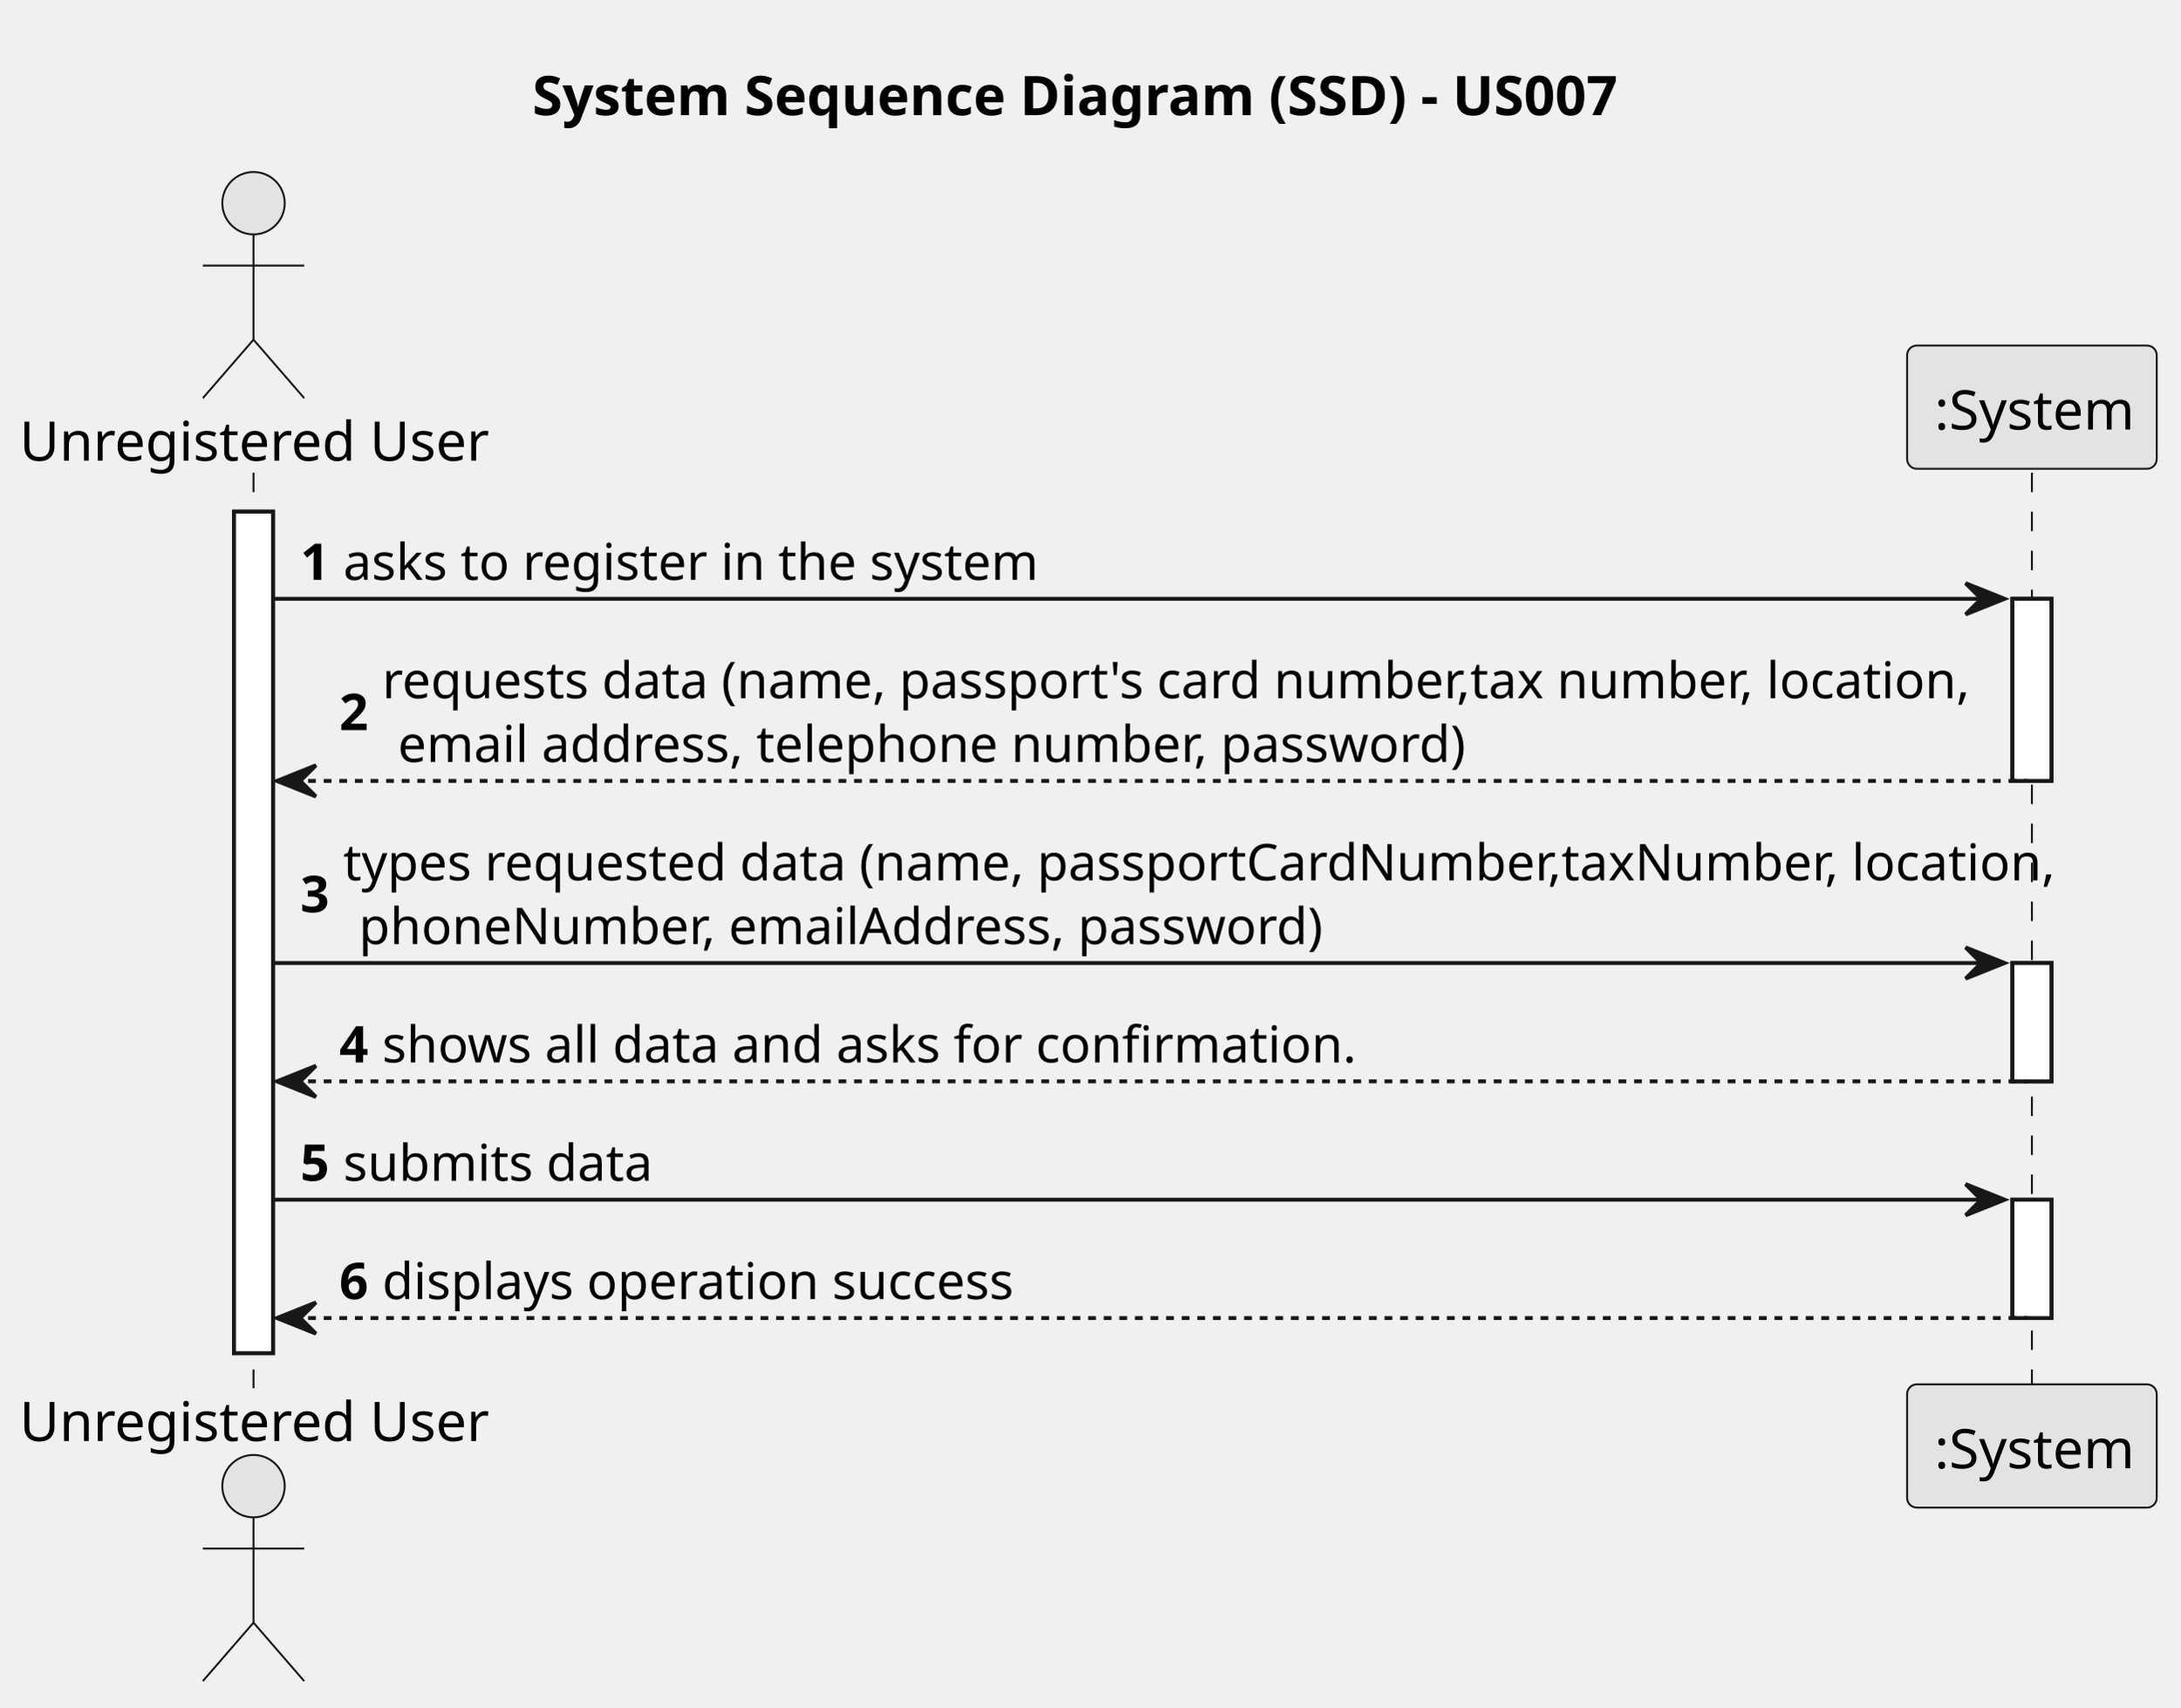
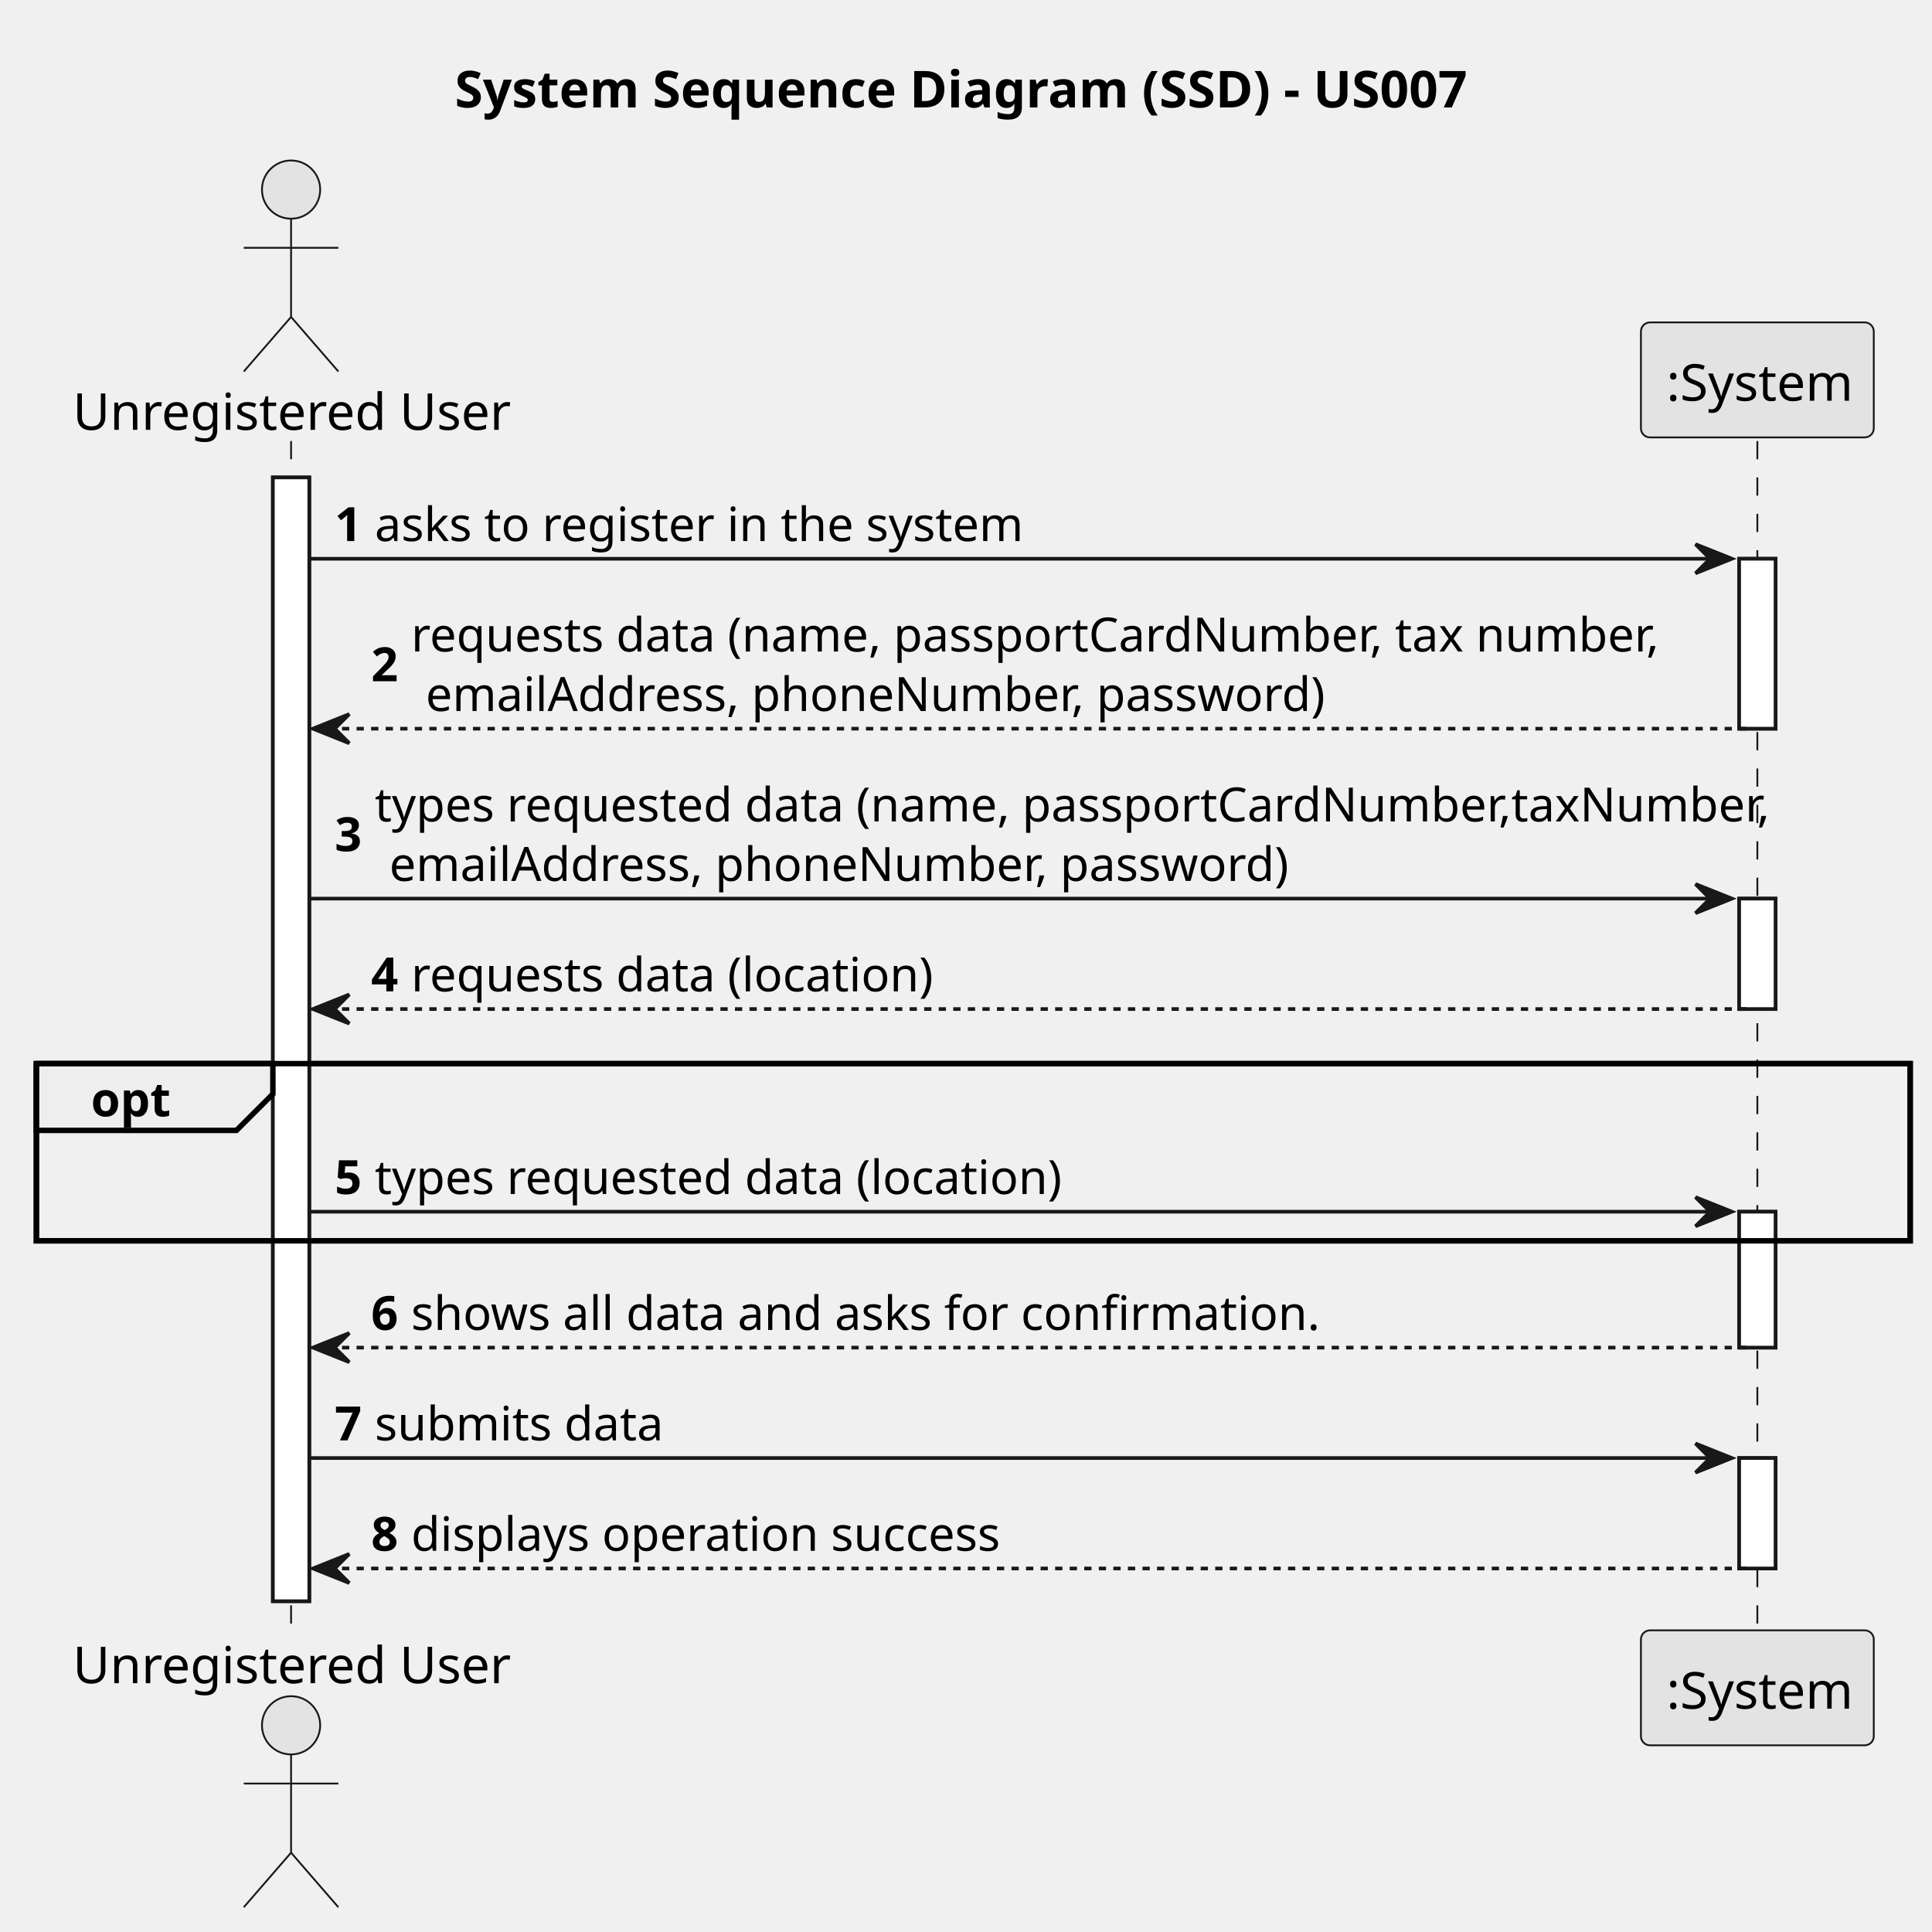
- <svg xmlns="http://www.w3.org/2000/svg" contentStyleType="text/css" height="438px" preserveAspectRatio="none" style="width:559px;height:438px;background:#FFFFFF;" version="1.1" viewBox="0 0 559 438" width="559px" zoomAndPan="magnify">
+ <svg xmlns="http://www.w3.org/2000/svg" contentStyleType="text/css" height="531px" preserveAspectRatio="none" style="width:531px;height:531px;background:#FFFFFF;" version="1.1" viewBox="0 0 531 531" width="531px" zoomAndPan="magnify">
  <defs />
  <g>
-     <text fill="#000000" font-family="sans-serif" font-size="14" font-weight="bold" lengthAdjust="spacing" textLength="284" x="136.5" y="29.533">System Sequence Diagram (SSD) - US007</text>
-     <rect fill="#FFFFFF" height="215.812" style="stroke:#181818;stroke-width:1.0;" width="10" x="60" y="131.219" />
-     <rect fill="#FFFFFF" height="46.703" style="stroke:#181818;stroke-width:1.0;" width="10" x="516" y="153.57" />
-     <rect fill="#FFFFFF" height="30.352" style="stroke:#181818;stroke-width:1.0;" width="10" x="516" y="246.977" />
-     <rect fill="#FFFFFF" height="30.352" style="stroke:#181818;stroke-width:1.0;" width="10" x="516" y="307.68" />
-     <line style="stroke:#181818;stroke-width:0.5;stroke-dasharray:5.0,5.0;" x1="65" x2="65" y1="121.219" y2="356.031" />
-     <line style="stroke:#181818;stroke-width:0.5;stroke-dasharray:5.0,5.0;" x1="521" x2="521" y1="121.219" y2="356.031" />
-     <text fill="#000000" font-family="sans-serif" font-size="14" lengthAdjust="spacing" textLength="114" x="5" y="118.143">Unregistered User</text>
-     <ellipse cx="65" cy="52.109" fill="#E3E3E3" rx="8" ry="8" style="stroke:#181818;stroke-width:0.5;" />
-     <path d="M65,60.109 L65,87.109 M52,68.109 L78,68.109 M65,87.109 L52,102.109 M65,87.109 L78,102.109 " fill="none" style="stroke:#181818;stroke-width:0.5;" />
-     <text fill="#000000" font-family="sans-serif" font-size="14" lengthAdjust="spacing" textLength="114" x="5" y="369.565">Unregistered User</text>
-     <ellipse cx="65" cy="381.141" fill="#E3E3E3" rx="8" ry="8" style="stroke:#181818;stroke-width:0.5;" />
-     <path d="M65,389.141 L65,416.141 M52,397.141 L78,397.141 M65,416.141 L52,431.141 M65,416.141 L78,431.141 " fill="none" style="stroke:#181818;stroke-width:0.5;" />
-     <rect fill="#E3E3E3" height="31.609" rx="2.5" ry="2.5" style="stroke:#181818;stroke-width:0.5;" width="64" x="489" y="88.609" />
-     <text fill="#000000" font-family="sans-serif" font-size="14" lengthAdjust="spacing" textLength="50" x="496" y="110.143">:System</text>
-     <rect fill="#E3E3E3" height="31.609" rx="2.5" ry="2.5" style="stroke:#181818;stroke-width:0.5;" width="64" x="489" y="355.031" />
-     <text fill="#000000" font-family="sans-serif" font-size="14" lengthAdjust="spacing" textLength="50" x="496" y="376.565">:System</text>
-     <rect fill="#FFFFFF" height="215.812" style="stroke:#181818;stroke-width:1.0;" width="10" x="60" y="131.219" />
-     <rect fill="#FFFFFF" height="46.703" style="stroke:#181818;stroke-width:1.0;" width="10" x="516" y="153.57" />
-     <rect fill="#FFFFFF" height="30.352" style="stroke:#181818;stroke-width:1.0;" width="10" x="516" y="246.977" />
-     <rect fill="#FFFFFF" height="30.352" style="stroke:#181818;stroke-width:1.0;" width="10" x="516" y="307.68" />
-     <polygon fill="#181818" points="504,149.57,514,153.57,504,157.57,508,153.57" style="stroke:#181818;stroke-width:1.0;" />
-     <line style="stroke:#181818;stroke-width:1.0;" x1="70" x2="510" y1="153.57" y2="153.57" />
-     <text fill="#000000" font-family="sans-serif" font-size="13" font-weight="bold" lengthAdjust="spacing" textLength="7" x="77" y="148.714">1</text>
-     <text fill="#000000" font-family="sans-serif" font-size="13" lengthAdjust="spacing" textLength="173" x="88" y="148.714">asks to register in the system</text>
-     <polygon fill="#181818" points="81,196.273,71,200.273,81,204.273,77,200.273" style="stroke:#181818;stroke-width:1.0;" />
-     <line style="stroke:#181818;stroke-width:1.0;stroke-dasharray:2.0,2.0;" x1="75" x2="520" y1="200.273" y2="200.273" />
-     <text fill="#000000" font-family="sans-serif" font-size="13" font-weight="bold" lengthAdjust="spacing" textLength="7" x="87" y="187.241">2</text>
-     <text fill="#000000" font-family="sans-serif" font-size="13" lengthAdjust="spacing" textLength="388" x="98" y="179.065">requests data (name, passport's card number,tax number, location,</text>
-     <text fill="#000000" font-family="sans-serif" font-size="13" lengthAdjust="spacing" textLength="259" x="102" y="195.417">email address, telephone number, password)</text>
-     <polygon fill="#181818" points="504,242.977,514,246.977,504,250.977,508,246.977" style="stroke:#181818;stroke-width:1.0;" />
-     <line style="stroke:#181818;stroke-width:1.0;" x1="70" x2="510" y1="246.977" y2="246.977" />
-     <text fill="#000000" font-family="sans-serif" font-size="13" font-weight="bold" lengthAdjust="spacing" textLength="7" x="77" y="233.944">3</text>
-     <text fill="#000000" font-family="sans-serif" font-size="13" lengthAdjust="spacing" textLength="416" x="88" y="225.769">types requested data (name, passportCardNumber,taxNumber, location,</text>
-     <text fill="#000000" font-family="sans-serif" font-size="13" lengthAdjust="spacing" textLength="234" x="92" y="242.12">phoneNumber, emailAddress, password)</text>
-     <polygon fill="#181818" points="81,273.328,71,277.328,81,281.328,77,277.328" style="stroke:#181818;stroke-width:1.0;" />
-     <line style="stroke:#181818;stroke-width:1.0;stroke-dasharray:2.0,2.0;" x1="75" x2="520" y1="277.328" y2="277.328" />
-     <text fill="#000000" font-family="sans-serif" font-size="13" font-weight="bold" lengthAdjust="spacing" textLength="7" x="87" y="272.472">4</text>
-     <text fill="#000000" font-family="sans-serif" font-size="13" lengthAdjust="spacing" textLength="236" x="98" y="272.472">shows all data and asks for confirmation.</text>
-     <polygon fill="#181818" points="504,303.68,514,307.68,504,311.68,508,307.68" style="stroke:#181818;stroke-width:1.0;" />
-     <line style="stroke:#181818;stroke-width:1.0;" x1="70" x2="510" y1="307.68" y2="307.68" />
-     <text fill="#000000" font-family="sans-serif" font-size="13" font-weight="bold" lengthAdjust="spacing" textLength="7" x="77" y="302.823">5</text>
-     <text fill="#000000" font-family="sans-serif" font-size="13" lengthAdjust="spacing" textLength="75" x="88" y="302.823">submits data</text>
-     <polygon fill="#181818" points="81,334.031,71,338.031,81,342.031,77,338.031" style="stroke:#181818;stroke-width:1.0;" />
-     <line style="stroke:#181818;stroke-width:1.0;stroke-dasharray:2.0,2.0;" x1="75" x2="520" y1="338.031" y2="338.031" />
-     <text fill="#000000" font-family="sans-serif" font-size="13" font-weight="bold" lengthAdjust="spacing" textLength="7" x="87" y="333.175">6</text>
-     <text fill="#000000" font-family="sans-serif" font-size="13" lengthAdjust="spacing" textLength="158" x="98" y="333.175">displays operation success</text>
+     <text fill="#000000" font-family="sans-serif" font-size="14" font-weight="bold" lengthAdjust="spacing" textLength="284" x="125" y="29.533">System Sequence Diagram (SSD) - US007</text>
+     <rect fill="#FFFFFF" height="308.867" style="stroke:#181818;stroke-width:1.0;" width="10" x="75" y="131.219" />
+     <rect fill="#FFFFFF" height="46.703" style="stroke:#181818;stroke-width:1.0;" width="10" x="478" y="153.57" />
+     <rect fill="#FFFFFF" height="30.352" style="stroke:#181818;stroke-width:1.0;" width="10" x="478" y="246.977" />
+     <rect fill="#FFFFFF" height="37.352" style="stroke:#181818;stroke-width:1.0;" width="10" x="478" y="333.031" />
+     <rect fill="#FFFFFF" height="30.352" style="stroke:#181818;stroke-width:1.0;" width="10" x="478" y="400.734" />
+     <rect fill="none" height="48.703" style="stroke:#000000;stroke-width:1.5;" width="515" x="10" y="292.328" />
+     <line style="stroke:#181818;stroke-width:0.5;stroke-dasharray:5.0,5.0;" x1="80" x2="80" y1="121.219" y2="449.086" />
+     <line style="stroke:#181818;stroke-width:0.5;stroke-dasharray:5.0,5.0;" x1="483" x2="483" y1="121.219" y2="449.086" />
+     <text fill="#000000" font-family="sans-serif" font-size="14" lengthAdjust="spacing" textLength="114" x="20" y="118.143">Unregistered User</text>
+     <ellipse cx="80" cy="52.109" fill="#E3E3E3" rx="8" ry="8" style="stroke:#181818;stroke-width:0.5;" />
+     <path d="M80,60.109 L80,87.109 M67,68.109 L93,68.109 M80,87.109 L67,102.109 M80,87.109 L93,102.109 " fill="none" style="stroke:#181818;stroke-width:0.5;" />
+     <text fill="#000000" font-family="sans-serif" font-size="14" lengthAdjust="spacing" textLength="114" x="20" y="462.619">Unregistered User</text>
+     <ellipse cx="80" cy="474.195" fill="#E3E3E3" rx="8" ry="8" style="stroke:#181818;stroke-width:0.5;" />
+     <path d="M80,482.195 L80,509.195 M67,490.195 L93,490.195 M80,509.195 L67,524.195 M80,509.195 L93,524.195 " fill="none" style="stroke:#181818;stroke-width:0.5;" />
+     <rect fill="#E3E3E3" height="31.609" rx="2.5" ry="2.5" style="stroke:#181818;stroke-width:0.5;" width="64" x="451" y="88.609" />
+     <text fill="#000000" font-family="sans-serif" font-size="14" lengthAdjust="spacing" textLength="50" x="458" y="110.143">:System</text>
+     <rect fill="#E3E3E3" height="31.609" rx="2.5" ry="2.5" style="stroke:#181818;stroke-width:0.5;" width="64" x="451" y="448.086" />
+     <text fill="#000000" font-family="sans-serif" font-size="14" lengthAdjust="spacing" textLength="50" x="458" y="469.619">:System</text>
+     <rect fill="#FFFFFF" height="308.867" style="stroke:#181818;stroke-width:1.0;" width="10" x="75" y="131.219" />
+     <rect fill="#FFFFFF" height="46.703" style="stroke:#181818;stroke-width:1.0;" width="10" x="478" y="153.57" />
+     <rect fill="#FFFFFF" height="30.352" style="stroke:#181818;stroke-width:1.0;" width="10" x="478" y="246.977" />
+     <rect fill="#FFFFFF" height="37.352" style="stroke:#181818;stroke-width:1.0;" width="10" x="478" y="333.031" />
+     <rect fill="#FFFFFF" height="30.352" style="stroke:#181818;stroke-width:1.0;" width="10" x="478" y="400.734" />
+     <polygon fill="#181818" points="466,149.57,476,153.57,466,157.57,470,153.57" style="stroke:#181818;stroke-width:1.0;" />
+     <line style="stroke:#181818;stroke-width:1.0;" x1="85" x2="472" y1="153.57" y2="153.57" />
+     <text fill="#000000" font-family="sans-serif" font-size="13" font-weight="bold" lengthAdjust="spacing" textLength="7" x="92" y="148.714">1</text>
+     <text fill="#000000" font-family="sans-serif" font-size="13" lengthAdjust="spacing" textLength="173" x="103" y="148.714">asks to register in the system</text>
+     <polygon fill="#181818" points="96,196.273,86,200.273,96,204.273,92,200.273" style="stroke:#181818;stroke-width:1.0;" />
+     <line style="stroke:#181818;stroke-width:1.0;stroke-dasharray:2.0,2.0;" x1="90" x2="482" y1="200.273" y2="200.273" />
+     <text fill="#000000" font-family="sans-serif" font-size="13" font-weight="bold" lengthAdjust="spacing" textLength="7" x="102" y="187.241">2</text>
+     <text fill="#000000" font-family="sans-serif" font-size="13" lengthAdjust="spacing" textLength="326" x="113" y="179.065">requests data (name, passportCardNumber, tax number,</text>
+     <text fill="#000000" font-family="sans-serif" font-size="13" lengthAdjust="spacing" textLength="234" x="117" y="195.417">emailAddress, phoneNumber, password)</text>
+     <polygon fill="#181818" points="466,242.977,476,246.977,466,250.977,470,246.977" style="stroke:#181818;stroke-width:1.0;" />
+     <line style="stroke:#181818;stroke-width:1.0;" x1="85" x2="472" y1="246.977" y2="246.977" />
+     <text fill="#000000" font-family="sans-serif" font-size="13" font-weight="bold" lengthAdjust="spacing" textLength="7" x="92" y="233.944">3</text>
+     <text fill="#000000" font-family="sans-serif" font-size="13" lengthAdjust="spacing" textLength="363" x="103" y="225.769">types requested data (name, passportCardNumber,taxNumber,</text>
+     <text fill="#000000" font-family="sans-serif" font-size="13" lengthAdjust="spacing" textLength="234" x="107" y="242.12">emailAddress, phoneNumber, password)</text>
+     <polygon fill="#181818" points="96,273.328,86,277.328,96,281.328,92,277.328" style="stroke:#181818;stroke-width:1.0;" />
+     <line style="stroke:#181818;stroke-width:1.0;stroke-dasharray:2.0,2.0;" x1="90" x2="482" y1="277.328" y2="277.328" />
+     <text fill="#000000" font-family="sans-serif" font-size="13" font-weight="bold" lengthAdjust="spacing" textLength="7" x="102" y="272.472">4</text>
+     <text fill="#000000" font-family="sans-serif" font-size="13" lengthAdjust="spacing" textLength="136" x="113" y="272.472">requests data (location)</text>
+     <path d="M10,292.328 L75,292.328 L75,300.68 L65,310.68 L10,310.68 L10,292.328 " fill="#EEEEEE" style="stroke:#000000;stroke-width:1.5;" />
+     <rect fill="none" height="48.703" style="stroke:#000000;stroke-width:1.5;" width="515" x="10" y="292.328" />
+     <text fill="#000000" font-family="sans-serif" font-size="13" font-weight="bold" lengthAdjust="spacing" textLength="20" x="25" y="306.823">opt</text>
+     <polygon fill="#181818" points="466,329.031,476,333.031,466,337.031,470,333.031" style="stroke:#181818;stroke-width:1.0;" />
+     <line style="stroke:#181818;stroke-width:1.0;" x1="85" x2="472" y1="333.031" y2="333.031" />
+     <text fill="#000000" font-family="sans-serif" font-size="13" font-weight="bold" lengthAdjust="spacing" textLength="7" x="92" y="328.175">5</text>
+     <text fill="#000000" font-family="sans-serif" font-size="13" lengthAdjust="spacing" textLength="179" x="103" y="328.175">types requested data (location)</text>
+     <polygon fill="#181818" points="96,366.383,86,370.383,96,374.383,92,370.383" style="stroke:#181818;stroke-width:1.0;" />
+     <line style="stroke:#181818;stroke-width:1.0;stroke-dasharray:2.0,2.0;" x1="90" x2="482" y1="370.383" y2="370.383" />
+     <text fill="#000000" font-family="sans-serif" font-size="13" font-weight="bold" lengthAdjust="spacing" textLength="7" x="102" y="365.526">6</text>
+     <text fill="#000000" font-family="sans-serif" font-size="13" lengthAdjust="spacing" textLength="236" x="113" y="365.526">shows all data and asks for confirmation.</text>
+     <polygon fill="#181818" points="466,396.734,476,400.734,466,404.734,470,400.734" style="stroke:#181818;stroke-width:1.0;" />
+     <line style="stroke:#181818;stroke-width:1.0;" x1="85" x2="472" y1="400.734" y2="400.734" />
+     <text fill="#000000" font-family="sans-serif" font-size="13" font-weight="bold" lengthAdjust="spacing" textLength="7" x="92" y="395.878">7</text>
+     <text fill="#000000" font-family="sans-serif" font-size="13" lengthAdjust="spacing" textLength="75" x="103" y="395.878">submits data</text>
+     <polygon fill="#181818" points="96,427.086,86,431.086,96,435.086,92,431.086" style="stroke:#181818;stroke-width:1.0;" />
+     <line style="stroke:#181818;stroke-width:1.0;stroke-dasharray:2.0,2.0;" x1="90" x2="482" y1="431.086" y2="431.086" />
+     <text fill="#000000" font-family="sans-serif" font-size="13" font-weight="bold" lengthAdjust="spacing" textLength="7" x="102" y="426.229">8</text>
+     <text fill="#000000" font-family="sans-serif" font-size="13" lengthAdjust="spacing" textLength="158" x="113" y="426.229">displays operation success</text>
  </g>
</svg>
